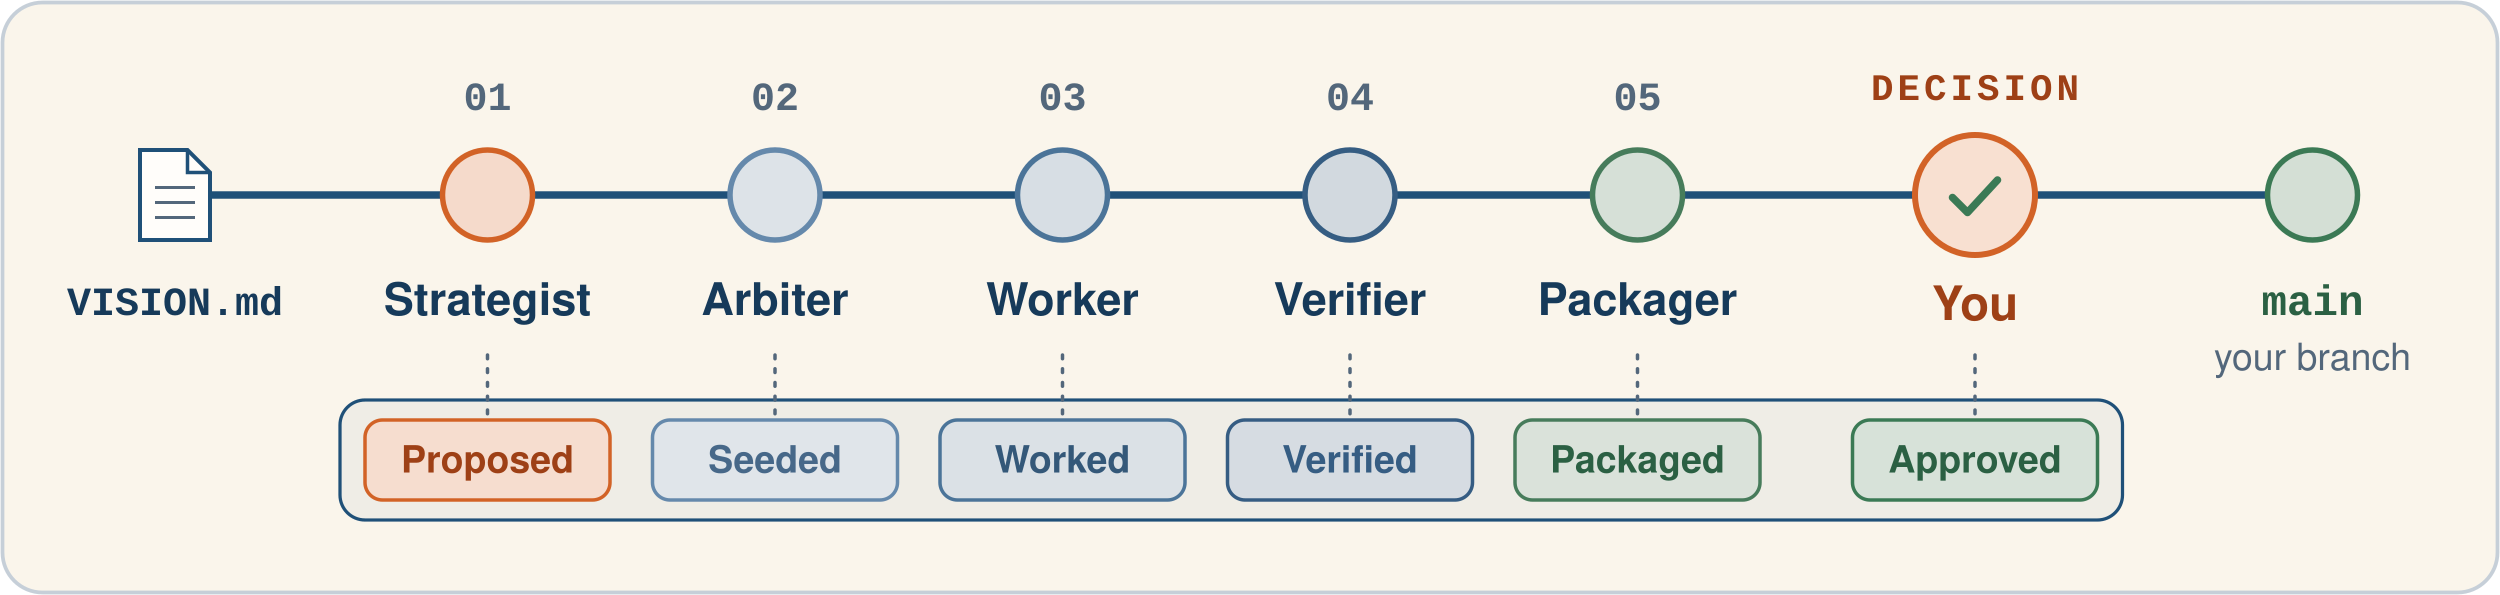
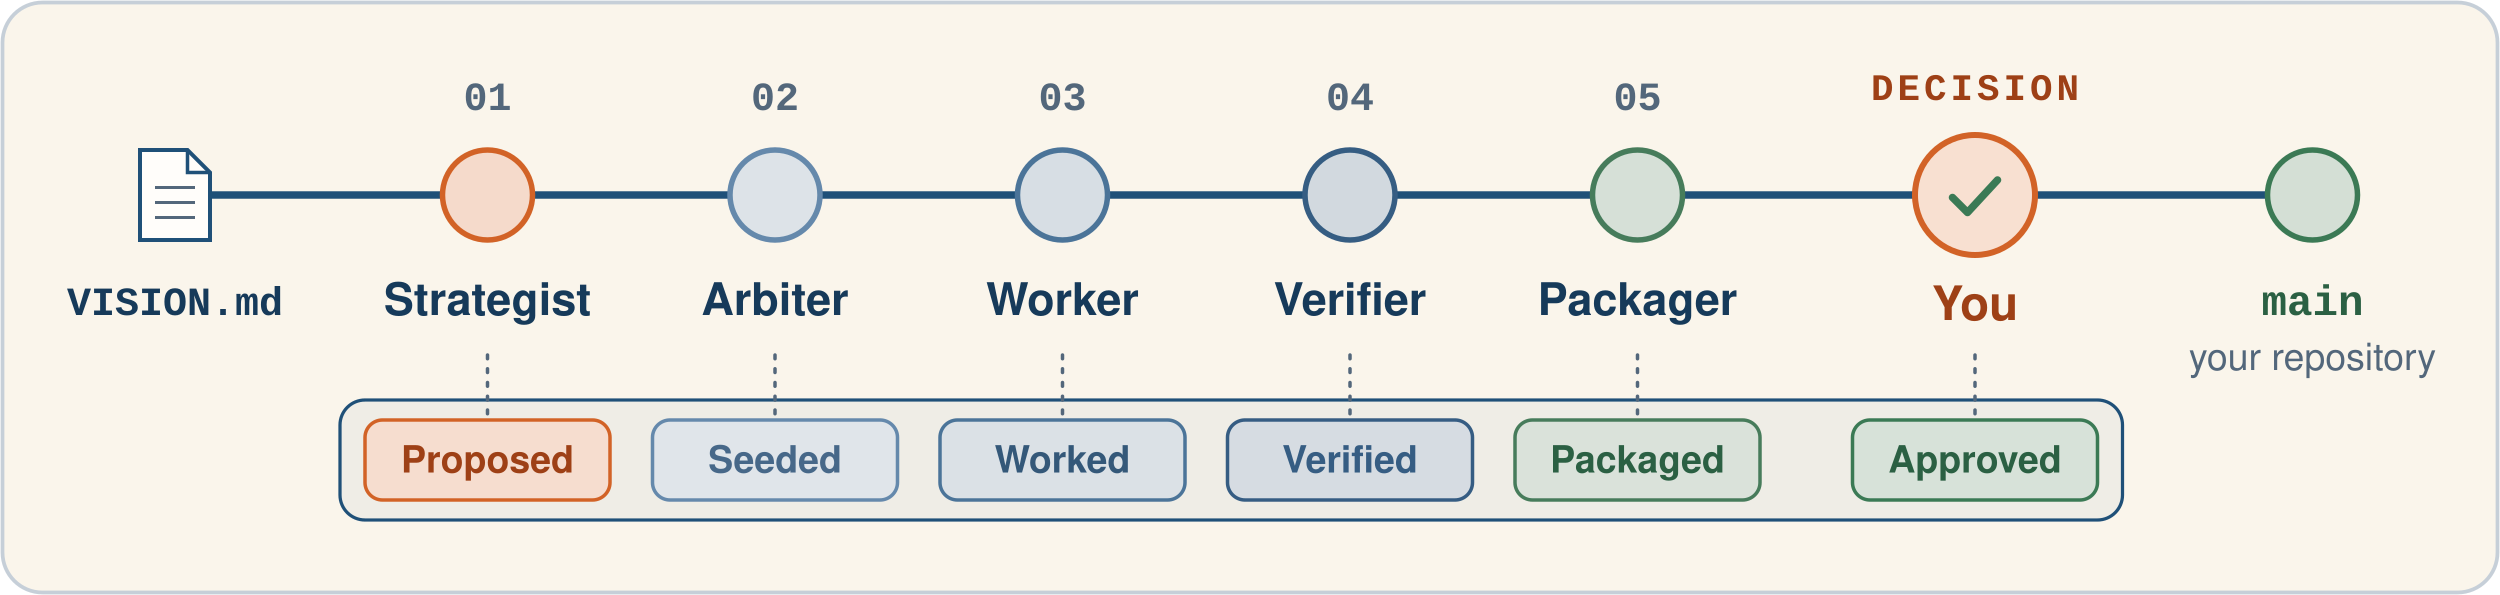
<svg xmlns="http://www.w3.org/2000/svg" viewBox="0 0 1000 238" width="1000" height="238" role="img" aria-labelledby="title desc">
  <style>
  .sans { font-family: -apple-system, BlinkMacSystemFont, "SF Pro Display", "Segoe UI", Helvetica, Arial, sans-serif; }
  .mono { font-family: ui-monospace, "SF Mono", SFMono-Regular, Menlo, Consolas, "Liberation Mono", monospace; }
  text { font-family: -apple-system, BlinkMacSystemFont, "SF Pro Display", "Segoe UI", Helvetica, Arial, sans-serif; fill: #163a5a; }
  .tag { font-family: ui-monospace, "SF Mono", SFMono-Regular, Menlo, Consolas, "Liberation Mono", monospace; font-size: 15px; font-weight: 600; letter-spacing: 1.6px; fill: #53677b; }
  .name { font-size: 21px; font-weight: 700; }
  .title { font-size: 19px; font-weight: 700; }
  .body { font-size: 16px; fill: #53677b; }
  .bodyink { font-size: 16px; fill: #163a5a; }
  .small { font-size: 15px; fill: #53677b; }
  .num { font-family: ui-monospace, "SF Mono", SFMono-Regular, Menlo, Consolas, "Liberation Mono", monospace; font-size: 16px; font-weight: 600; fill: #53677b; }
  .code { font-family: ui-monospace, "SF Mono", SFMono-Regular, Menlo, Consolas, "Liberation Mono", monospace; font-size: 16px; fill: #163a5a; }
  .flow { fill: none; stroke: #1f5078; stroke-width: 2; }
  .ret { fill: none; stroke: #476889; stroke-width: 1.6; stroke-dasharray: 7 5; }
  .tap { fill: none; stroke: #53677b; stroke-width: 1.4; stroke-dasharray: 1.5 4; stroke-linecap: round; }
  .box { fill: #fffdfa; stroke: #1f5078; stroke-width: 1.5; }
  .thin { fill: none; stroke: #c6cfd8; stroke-width: 1; }

  .line { fill: none; stroke: #c6cfd8; stroke-width: 2; }
  .prog { fill: none; stroke: #1f5078; stroke-width: 3; stroke-linecap: round;
          stroke-dasharray: 855 855; stroke-dashoffset: 0; animation: dash 12.0s linear infinite; }
  .token { animation: move 12.0s cubic-bezier(.45,0,.25,1) infinite; }
  .token path { fill: #3b7a55; opacity: 0; animation: tfill 12.0s linear infinite, tfade 12.0s linear infinite; }
  .lit { opacity: 1; }
  .check { opacity: 1; animation: check 12.0s linear infinite; }
  @keyframes move { 0.00% { transform: translateX(0px); } 6.67% { transform: translateX(0px); } 11.67% { transform: translateX(125px); } 18.33% { transform: translateX(125px); } 23.33% { transform: translateX(240px); } 30.00% { transform: translateX(240px); } 35.00% { transform: translateX(355px); } 41.67% { transform: translateX(355px); } 46.67% { transform: translateX(470px); } 53.33% { transform: translateX(470px); } 58.33% { transform: translateX(585px); } 65.00% { transform: translateX(585px); } 71.67% { transform: translateX(720px); } 85.00% { transform: translateX(720px); } 91.67% { transform: translateX(855px); } 100.00% { transform: translateX(855px); } }
  @keyframes dash { 0.00% { stroke-dashoffset: 855; } 6.67% { stroke-dashoffset: 855; } 11.67% { stroke-dashoffset: 730; } 18.33% { stroke-dashoffset: 730; } 23.33% { stroke-dashoffset: 615; } 30.00% { stroke-dashoffset: 615; } 35.00% { stroke-dashoffset: 500; } 41.67% { stroke-dashoffset: 500; } 46.67% { stroke-dashoffset: 385; } 53.33% { stroke-dashoffset: 385; } 58.33% { stroke-dashoffset: 270; } 65.00% { stroke-dashoffset: 270; } 71.67% { stroke-dashoffset: 135; } 85.00% { stroke-dashoffset: 135; } 91.67% { stroke-dashoffset: 0; } 100.00% { stroke-dashoffset: 0; } }
  @keyframes tfill { 0.00% { fill: #53677b; } 6.58% { fill: #53677b; } 11.67% { fill: #d26327; } 18.25% { fill: #d26327; } 23.33% { fill: #6589ac; } 29.92% { fill: #6589ac; } 35.00% { fill: #4b7499; } 41.58% { fill: #4b7499; } 46.67% { fill: #365d83; } 53.25% { fill: #365d83; } 58.33% { fill: #477c5b; } 64.92% { fill: #477c5b; } 71.67% { fill: #3b7a55; } 84.92% { fill: #3b7a55; } 91.67% { fill: #3b7a55; } 99.92% { fill: #3b7a55; } }
  @keyframes tfade { 0% { opacity: 0; } 2% { opacity: 1; } 96% { opacity: 1; } 100% { opacity: 0; } }
  @keyframes check { 0% { opacity: 0; } 76.67% { opacity: 0; } 79.17% { opacity: 1; } 97% { opacity: 1; } 100% { opacity: 0; } }
  @keyframes lit0 { 0% { opacity: 0; } 0.00% { opacity: 0; } 2.50% { opacity: 1; } 97% { opacity: 1; } 100% { opacity: 0; } } @keyframes lit1 { 0% { opacity: 0; } 11.67% { opacity: 0; } 14.17% { opacity: 1; } 97% { opacity: 1; } 100% { opacity: 0; } } @keyframes lit2 { 0% { opacity: 0; } 23.33% { opacity: 0; } 25.83% { opacity: 1; } 97% { opacity: 1; } 100% { opacity: 0; } } @keyframes lit3 { 0% { opacity: 0; } 35.00% { opacity: 0; } 37.50% { opacity: 1; } 97% { opacity: 1; } 100% { opacity: 0; } } @keyframes lit4 { 0% { opacity: 0; } 46.67% { opacity: 0; } 49.17% { opacity: 1; } 97% { opacity: 1; } 100% { opacity: 0; } } @keyframes lit5 { 0% { opacity: 0; } 58.33% { opacity: 0; } 60.83% { opacity: 1; } 97% { opacity: 1; } 100% { opacity: 0; } } @keyframes lit6 { 0% { opacity: 0; } 76.67% { opacity: 0; } 79.17% { opacity: 1; } 97% { opacity: 1; } 100% { opacity: 0; } } @keyframes lit7 { 0% { opacity: 0; } 91.67% { opacity: 0; } 94.17% { opacity: 1; } 97% { opacity: 1; } 100% { opacity: 0; } }
  .lit0 { animation: lit0 12.0s linear infinite; } .lit1 { animation: lit1 12.0s linear infinite; } .lit2 { animation: lit2 12.0s linear infinite; } .lit3 { animation: lit3 12.0s linear infinite; } .lit4 { animation: lit4 12.0s linear infinite; } .lit5 { animation: lit5 12.0s linear infinite; } .lit6 { animation: lit6 12.0s linear infinite; } .lit7 { animation: lit7 12.0s linear infinite; }
  @media (prefers-reduced-motion: reduce) {
    .prog, .token, .token path, .check, .lit0, .lit1, .lit2, .lit3, .lit4, .lit5, .lit6, .lit7 { animation: none; }
    .token path { opacity: 0; }
  }
</style>
  <defs>
    <marker id="a-flow" viewBox="0 0 10 10" refX="9" refY="5" markerWidth="8" markerHeight="8" orient="auto-start-reverse" markerUnits="userSpaceOnUse">
      <path d="M0.5 1 L9.5 5 L0.5 9 Z" fill="#1f5078" />
    </marker>
    <marker id="a-ret" viewBox="0 0 10 10" refX="9" refY="5" markerWidth="8" markerHeight="8" orient="auto-start-reverse" markerUnits="userSpaceOnUse">
      <path d="M0.5 1 L9.5 5 L0.5 9 Z" fill="#476889" />
    </marker>
    <marker id="a-green" viewBox="0 0 10 10" refX="9" refY="5" markerWidth="8" markerHeight="8" orient="auto-start-reverse" markerUnits="userSpaceOnUse">
      <path d="M0.5 1 L9.5 5 L0.5 9 Z" fill="#3b7a55" />
    </marker>
    <marker id="a-orange" viewBox="0 0 10 10" refX="9" refY="5" markerWidth="8" markerHeight="8" orient="auto-start-reverse" markerUnits="userSpaceOnUse">
      <path d="M0.5 1 L9.5 5 L0.5 9 Z" fill="#d26327" />
    </marker>
    <marker id="a-ink2" viewBox="0 0 10 10" refX="9" refY="5" markerWidth="8" markerHeight="8" orient="auto-start-reverse" markerUnits="userSpaceOnUse">
      <path d="M0.5 1 L9.5 5 L0.5 9 Z" fill="#53677b" />
    </marker>
    <marker id="a-out" viewBox="0 0 10 10" refX="9" refY="5" markerWidth="8" markerHeight="8" orient="auto-start-reverse" markerUnits="userSpaceOnUse">
      <path d="M0.5 1 L9.5 5 L0.5 9 Z" fill="#8c877d" />
    </marker>
  </defs>
  <rect x="1" y="1" width="998" height="236" rx="16" fill="#faf5eb" stroke="#c6cfd8" stroke-width="1.5" />
  <rect x="136" y="160" width="713" height="48" rx="10" fill="#1f5078" fill-opacity="0.05" stroke="#1f5078" stroke-width="1.3" />
  <line x1="70" y1="78" x2="925" y2="78" class="line" />
  <line x1="70" y1="78" x2="925" y2="78" class="prog" />
  <path d="M56 60h19l9 9v27h-28Z" fill="#fffdfa" stroke="#1f5078" stroke-width="1.6" />
  <path d="M75 60v9h9" fill="none" stroke="#1f5078" stroke-width="1.4" />
  <line x1="62" y1="75" x2="78" y2="75" stroke="#53677b" stroke-width="1.2" />
  <line x1="62" y1="81" x2="78" y2="81" stroke="#53677b" stroke-width="1.2" />
  <line x1="62" y1="87" x2="78" y2="87" stroke="#53677b" stroke-width="1.2" />
  <text x="70" y="126" class="code" text-anchor="middle" font-weight="700">VISION.md</text>
  <line x1="195" y1="142" x2="195" y2="167" class="tap" />
  <rect x="146.0" y="168" width="98" height="32" rx="7" fill="#fffdfa" stroke="#d26327" stroke-width="1.4" />
  <rect x="146.0" y="168" width="98" height="32" rx="7" fill="#d26327" fill-opacity="0.2" class="lit lit1" />
  <text x="195" y="189" text-anchor="middle" style="font-size:15px;font-weight:700;fill:#9e4016">Proposed</text>
  <text x="195" y="44" class="num" text-anchor="middle">01</text>
  <circle cx="195" cy="78" r="18" fill="#fffdfa" stroke="#d26327" stroke-width="2.2" />
  <circle cx="195" cy="78" r="18" fill="#d26327" fill-opacity="0.22" class="lit lit1" />
  <text x="195" y="126" class="title" text-anchor="middle" style="font-size:18px">Strategist</text>
  <line x1="310" y1="142" x2="310" y2="167" class="tap" />
  <rect x="261.0" y="168" width="98" height="32" rx="7" fill="#fffdfa" stroke="#6589ac" stroke-width="1.4" />
  <rect x="261.0" y="168" width="98" height="32" rx="7" fill="#6589ac" fill-opacity="0.2" class="lit lit2" />
  <text x="310" y="189" text-anchor="middle" style="font-size:15px;font-weight:700;fill:#476889">Seeded</text>
  <text x="310" y="44" class="num" text-anchor="middle">02</text>
  <circle cx="310" cy="78" r="18" fill="#fffdfa" stroke="#6589ac" stroke-width="2.2" />
  <circle cx="310" cy="78" r="18" fill="#6589ac" fill-opacity="0.22" class="lit lit2" />
  <text x="310" y="126" class="title" text-anchor="middle" style="font-size:18px">Arbiter</text>
  <line x1="425" y1="142" x2="425" y2="167" class="tap" />
  <rect x="376.0" y="168" width="98" height="32" rx="7" fill="#fffdfa" stroke="#4b7499" stroke-width="1.4" />
  <rect x="376.0" y="168" width="98" height="32" rx="7" fill="#4b7499" fill-opacity="0.2" class="lit lit3" />
  <text x="425" y="189" text-anchor="middle" style="font-size:15px;font-weight:700;fill:#345879">Worked</text>
  <text x="425" y="44" class="num" text-anchor="middle">03</text>
  <circle cx="425" cy="78" r="18" fill="#fffdfa" stroke="#4b7499" stroke-width="2.2" />
  <circle cx="425" cy="78" r="18" fill="#4b7499" fill-opacity="0.22" class="lit lit3" />
  <text x="425" y="126" class="title" text-anchor="middle" style="font-size:18px">Worker</text>
  <line x1="540" y1="142" x2="540" y2="167" class="tap" />
  <rect x="491.0" y="168" width="98" height="32" rx="7" fill="#fffdfa" stroke="#365d83" stroke-width="1.4" />
  <rect x="491.0" y="168" width="98" height="32" rx="7" fill="#365d83" fill-opacity="0.2" class="lit lit4" />
  <text x="540" y="189" text-anchor="middle" style="font-size:15px;font-weight:700;fill:#365d83">Verified</text>
  <text x="540" y="44" class="num" text-anchor="middle">04</text>
  <circle cx="540" cy="78" r="18" fill="#fffdfa" stroke="#365d83" stroke-width="2.2" />
  <circle cx="540" cy="78" r="18" fill="#365d83" fill-opacity="0.22" class="lit lit4" />
  <text x="540" y="126" class="title" text-anchor="middle" style="font-size:18px">Verifier</text>
  <line x1="655" y1="142" x2="655" y2="167" class="tap" />
  <rect x="606.0" y="168" width="98" height="32" rx="7" fill="#fffdfa" stroke="#477c5b" stroke-width="1.4" />
  <rect x="606.0" y="168" width="98" height="32" rx="7" fill="#477c5b" fill-opacity="0.2" class="lit lit5" />
  <text x="655" y="189" text-anchor="middle" style="font-size:15px;font-weight:700;fill:#2b6043">Packaged</text>
  <text x="655" y="44" class="num" text-anchor="middle">05</text>
  <circle cx="655" cy="78" r="18" fill="#fffdfa" stroke="#477c5b" stroke-width="2.2" />
  <circle cx="655" cy="78" r="18" fill="#477c5b" fill-opacity="0.22" class="lit lit5" />
  <text x="655" y="126" class="title" text-anchor="middle" style="font-size:18px">Packager</text>
  <line x1="790" y1="142" x2="790" y2="167" class="tap" />
  <rect x="741.0" y="168" width="98" height="32" rx="7" fill="#fffdfa" stroke="#3b7a55" stroke-width="1.4" />
  <rect x="741.0" y="168" width="98" height="32" rx="7" fill="#3b7a55" fill-opacity="0.2" class="lit lit6" />
  <text x="790" y="189" text-anchor="middle" style="font-size:15px;font-weight:700;fill:#2b6043">Approved</text>
  <circle cx="790" cy="78" r="24" fill="#fff8f1" stroke="#d26327" stroke-width="2.4" />
  <circle cx="790" cy="78" r="24" fill="#d26327" fill-opacity="0.16" class="lit lit6" />
  <path d="M781 79l6 6l12 -13" fill="none" stroke="#3b7a55" stroke-width="3" stroke-linecap="round" stroke-linejoin="round" class="check" />
  <text x="790" y="40" class="tag" text-anchor="middle" style="fill:#9e4016">DECISION</text>
  <text x="790" y="128" class="title" text-anchor="middle" style="fill:#9e4016">You</text>
  <circle cx="925" cy="78" r="18" fill="#fffdfa" stroke="#3b7a55" stroke-width="2.2" />
  <circle cx="925" cy="78" r="18" fill="#3b7a55" fill-opacity="0.22" class="lit lit7" />
  <text x="925" y="126" class="code" text-anchor="middle" style="font-size:17px;font-weight:700;fill:#2b6043">main</text>
-   <text x="925" y="148" class="small" text-anchor="middle">your branch</text>
+   <text x="925" y="148" class="small" text-anchor="middle">your repository</text>
  <g class="token">
    <path d="M8 1.2C4.3 1.2 1.6 6.6 1.6 11.4 1.6 15.4 4.4 18.8 8 18.8s6.4-3.4 6.4-7.4C14.4 6.6 11.7 1.2 8 1.2Z" transform="translate(61.6 67.5) scale(1.05)" fill="#3b7a55" />
  </g>
</svg>
